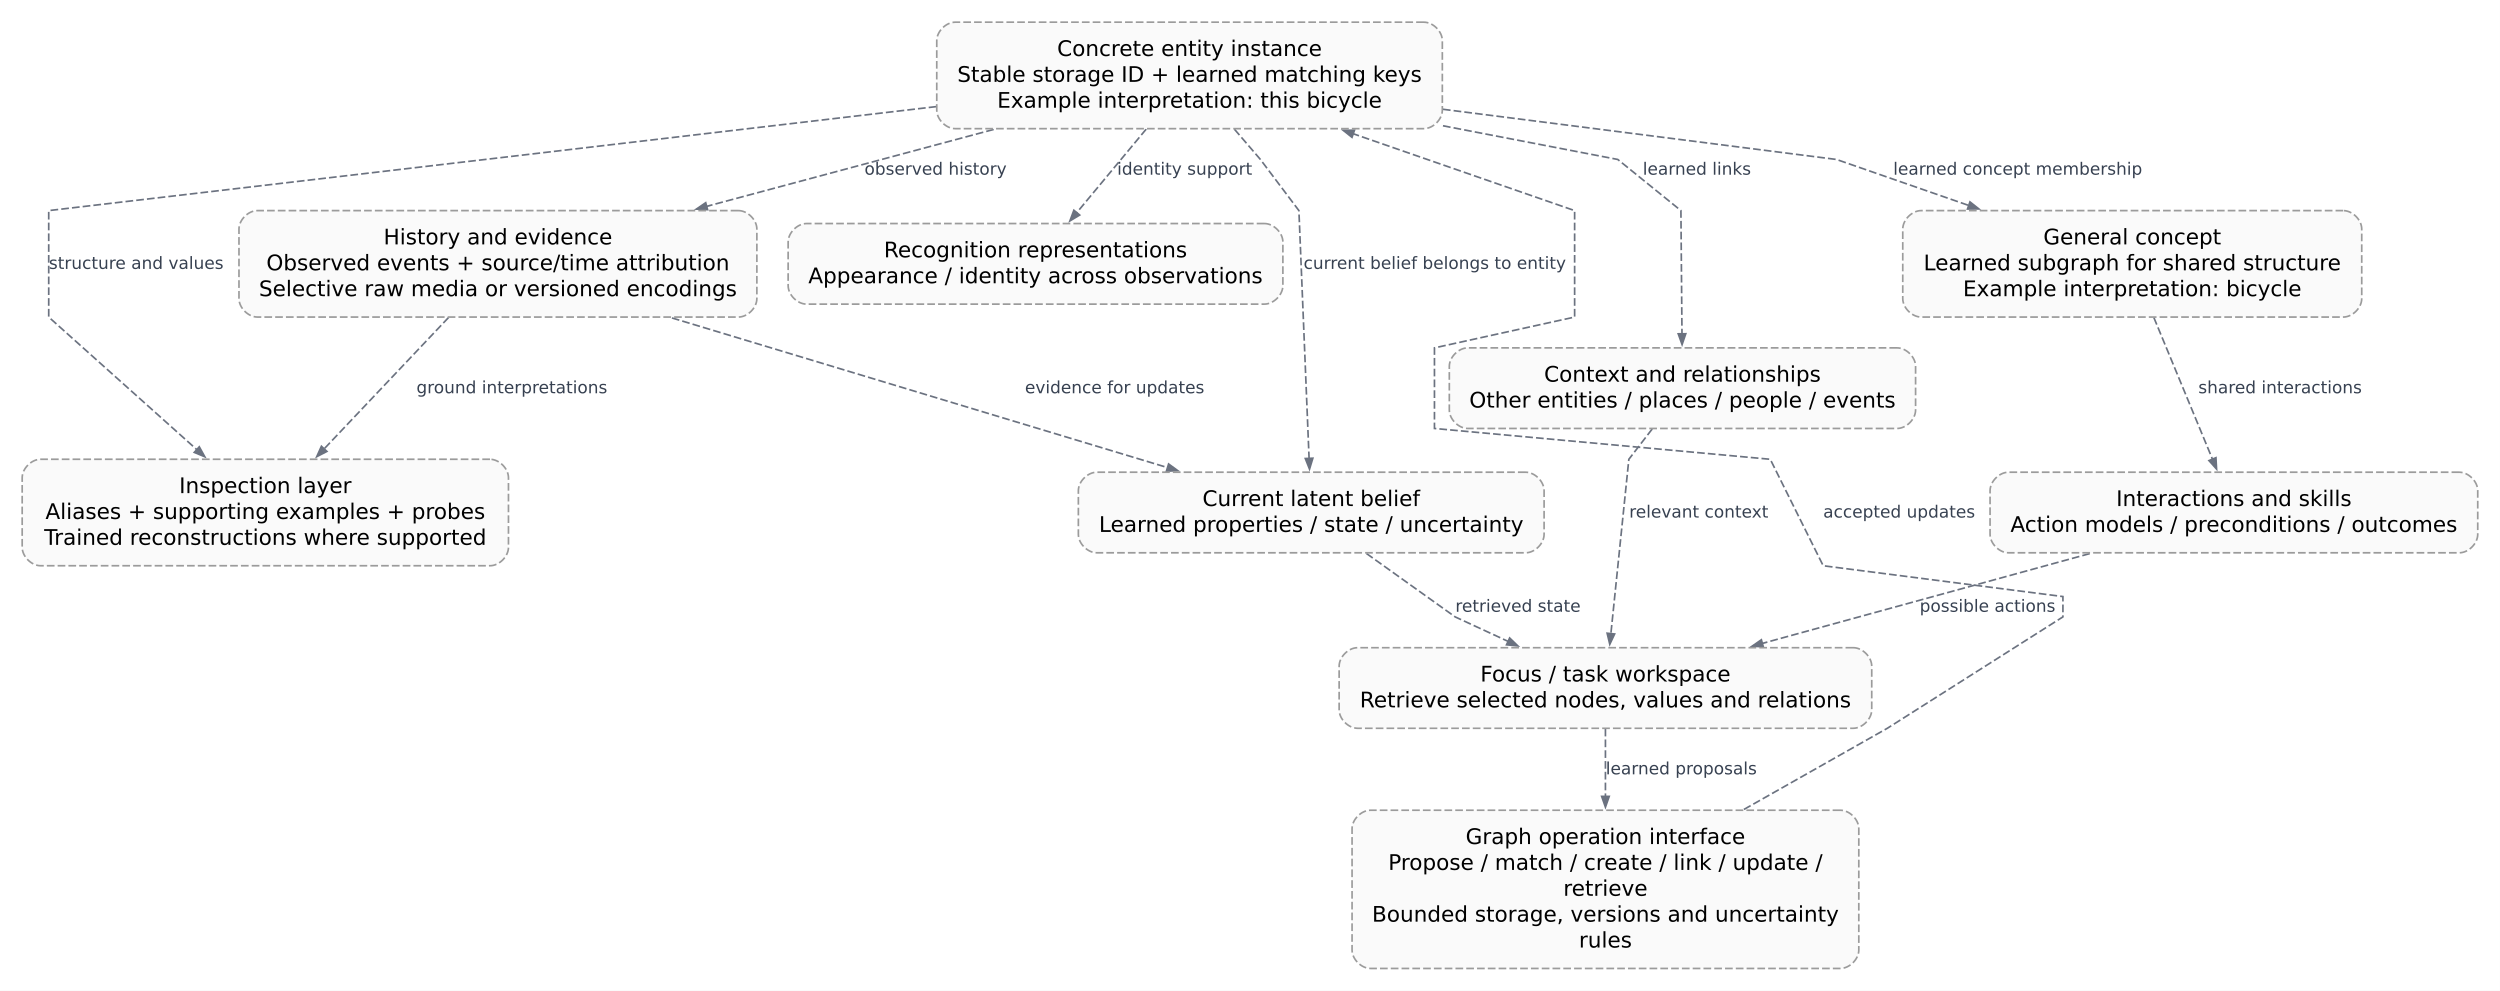
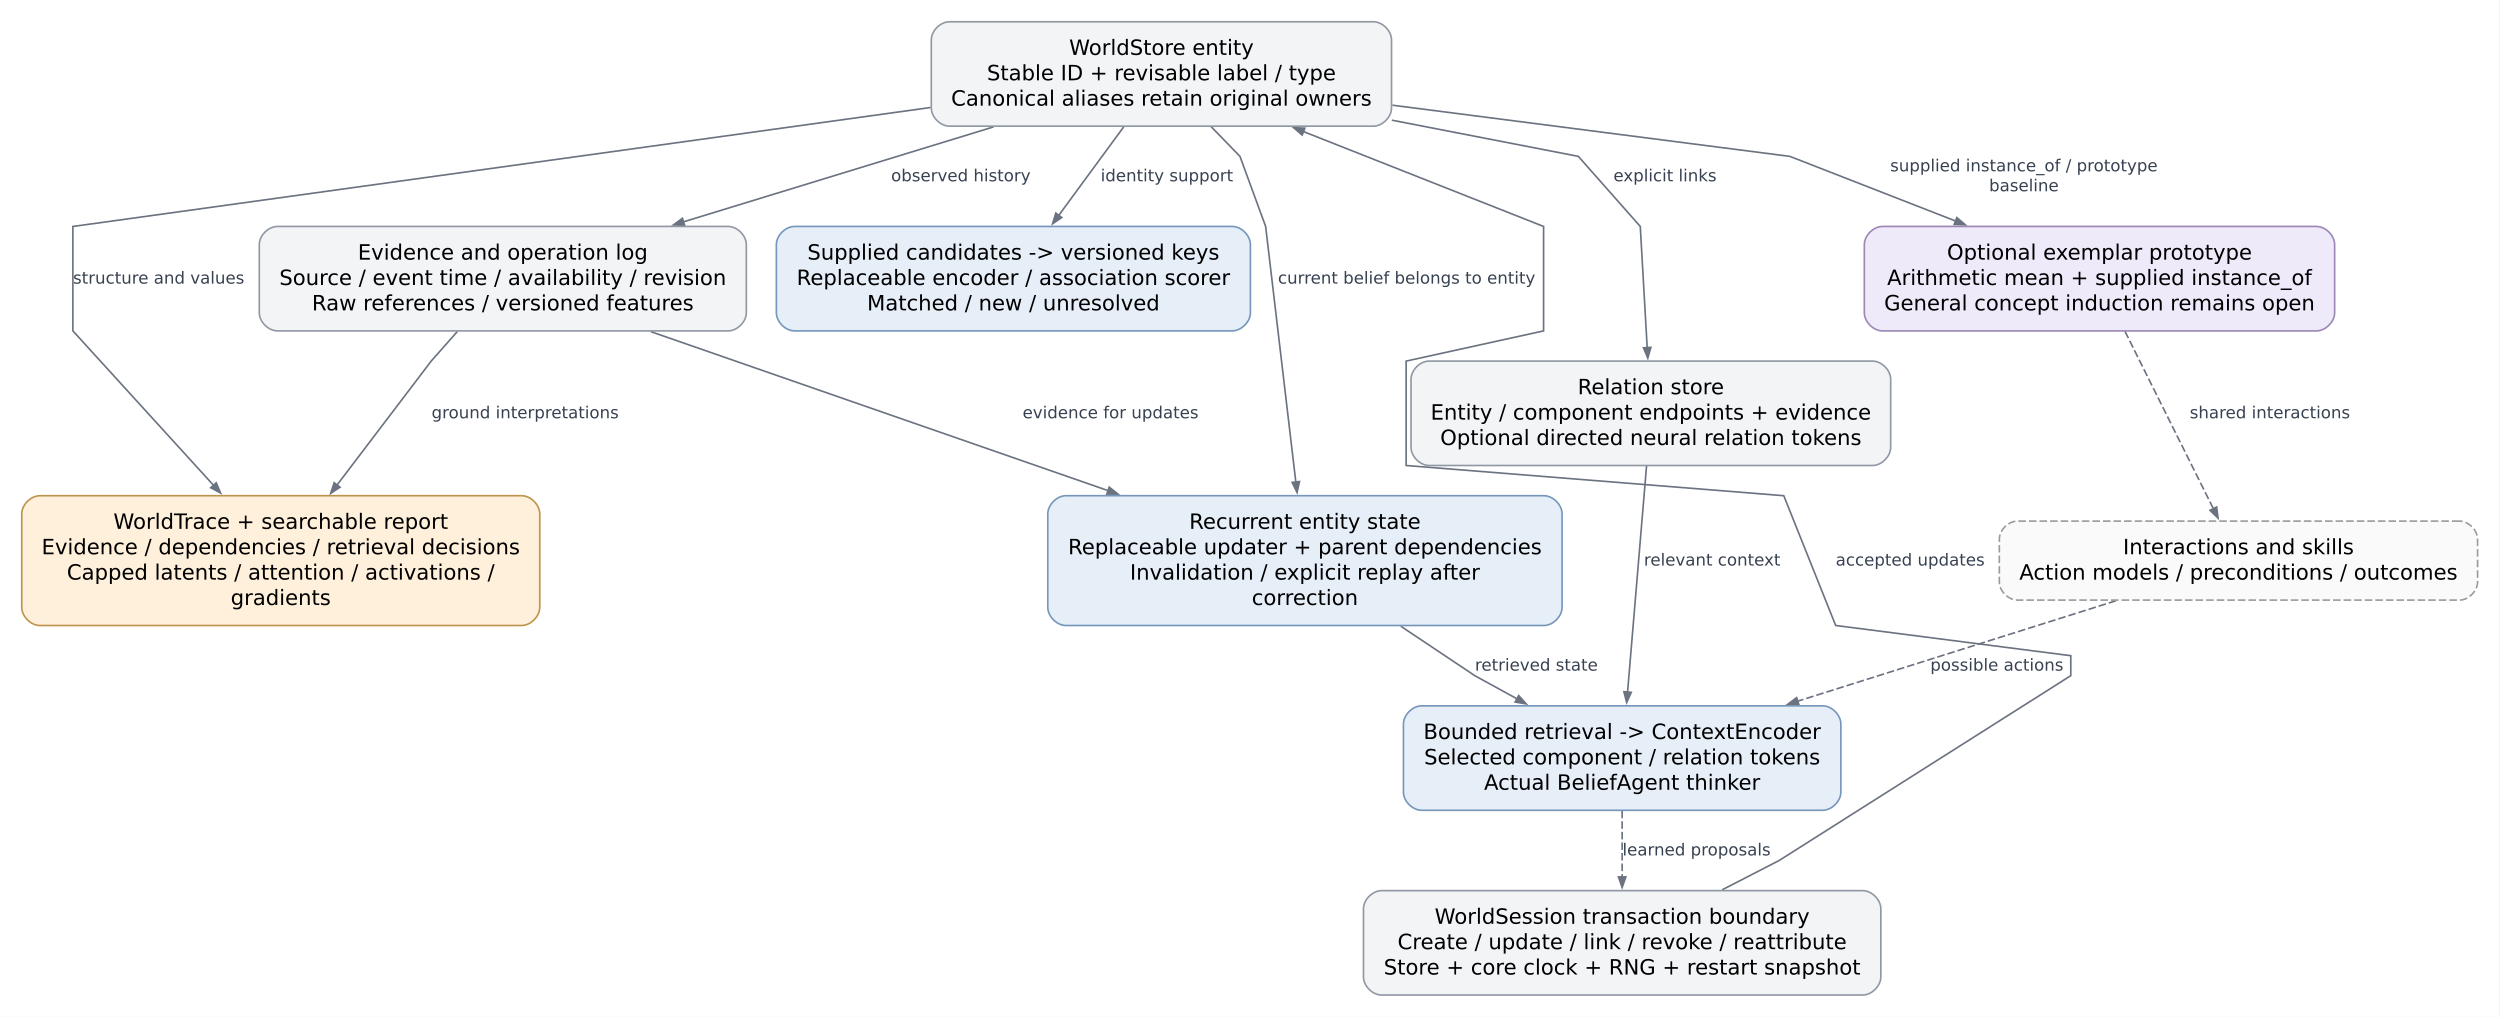
- <svg xmlns="http://www.w3.org/2000/svg" width="1623pt" height="643pt" viewBox="0.00 0.00 1623.00 643.00">
-   <g id="13-target-graph-graph0" class="graph" transform="scale(1 1) rotate(0) translate(14.4 628.72)">
-     <polygon fill="white" stroke="none" points="-14.4,14.4 -14.4,-628.72 1608.55,-628.72 1608.55,14.4 -14.4,14.4" />
+ <svg xmlns="http://www.w3.org/2000/svg" width="1655pt" height="673pt" viewBox="0.00 0.00 1655.00 673.00">
+   <g id="13-target-graph-graph0" class="graph" transform="scale(1 1) rotate(0) translate(14.4 658.72)">
+     <polygon fill="white" stroke="none" points="-14.4,14.4 -14.4,-658.72 1640.16,-658.72 1640.16,14.4 -14.4,14.4" />
    <g id="13-target-graph-edge7" class="edge">
-       <path fill="none" stroke="#6b7280" stroke-width="1.1" stroke-dasharray="5,2" d="M1383.85,-422.63C1395.11,-395.42 1410.85,-357.4 1422.06,-330.32" />
-       <polygon fill="#6b7280" stroke="#6b7280" stroke-width="1.1" points="1424.19,-331.59 1424.6,-324.18 1419.66,-329.71 1424.19,-331.59" />
-       <text xml:space="preserve" text-anchor="middle" x="1465.84" y="-373.42" font-family="DejaVu Sans" font-size="11.00" fill="#374151">shared interactions</text>
+       <path fill="none" stroke="#6b7280" stroke-width="1.1" stroke-dasharray="5,2" d="M1392.34,-439.37C1409,-405.93 1434.33,-355.1 1450.89,-321.86" />
+       <polygon fill="#6b7280" stroke="#6b7280" stroke-width="1.1" points="1453.02,-323.08 1453.95,-315.72 1448.63,-320.89 1453.02,-323.08" />
+       <text xml:space="preserve" text-anchor="middle" x="1488.29" y="-381.82" font-family="DejaVu Sans" font-size="11.00" fill="#374151">shared interactions</text>
    </g>
    <g id="13-target-graph-edge1" class="edge">
-       <path fill="none" stroke="#6b7280" stroke-width="1.1" stroke-dasharray="5,2" d="M922.34,-557.78C1040.07,-542.77 1177.85,-525.2 1177.85,-525.2 1177.85,-525.2 1219.41,-510.75 1263.85,-495.3" />
-       <polygon fill="#6b7280" stroke="#6b7280" stroke-width="1.1" points="1264.5,-497.66 1270.31,-493.05 1262.89,-493.04 1264.5,-497.66" />
-       <text xml:space="preserve" text-anchor="middle" x="1295.52" y="-515.3" font-family="DejaVu Sans" font-size="11.00" fill="#374151">learned concept membership</text>
+       <path fill="none" stroke="#6b7280" stroke-width="1.1" d="M907.3,-589.08C1025.97,-573.8 1170.46,-555.2 1170.46,-555.2 1170.46,-555.2 1226.76,-533.24 1280.35,-512.34" />
+       <polygon fill="#6b7280" stroke="#6b7280" stroke-width="1.1" points="1281.04,-514.7 1286.67,-509.87 1279.26,-510.13 1281.04,-514.7" />
+       <text xml:space="preserve" text-anchor="middle" x="1325.41" y="-545.3" font-family="DejaVu Sans" font-size="11.00" fill="#374151">supplied instance_of / prototype</text>
+       <text xml:space="preserve" text-anchor="middle" x="1325.41" y="-532.1" font-family="DejaVu Sans" font-size="11.00" fill="#374151">baseline</text>
    </g>
    <g id="13-target-graph-edge2" class="edge">
-       <path fill="none" stroke="#6b7280" stroke-width="1.1" stroke-dasharray="5,2" d="M729.73,-544.92C715.55,-527.87 698.45,-507.29 684.49,-490.49" />
-       <polygon fill="#6b7280" stroke="#6b7280" stroke-width="1.1" points="686.53,-489.11 680.17,-485.29 682.76,-492.24 686.53,-489.11" />
-       <text xml:space="preserve" text-anchor="middle" x="754.7" y="-515.3" font-family="DejaVu Sans" font-size="11.00" fill="#374151">identity support</text>
+       <path fill="none" stroke="#6b7280" stroke-width="1.1" d="M729.48,-574.72C716.35,-556.83 700.16,-534.77 686.36,-515.98" />
+       <polygon fill="#6b7280" stroke="#6b7280" stroke-width="1.1" points="688.5,-514.75 682.38,-510.56 684.55,-517.65 688.5,-514.75" />
+       <text xml:space="preserve" text-anchor="middle" x="758.09" y="-538.7" font-family="DejaVu Sans" font-size="11.00" fill="#374151">identity support</text>
    </g>
    <g id="13-target-graph-edge3" class="edge">
-       <path fill="none" stroke="#6b7280" stroke-width="1.1" stroke-dasharray="5,2" d="M630.69,-544.68C572.49,-529.09 503.47,-510.59 444.3,-494.74" />
-       <polygon fill="#6b7280" stroke="#6b7280" stroke-width="1.1" points="445.02,-492.39 437.63,-492.95 443.75,-497.13 445.02,-492.39" />
-       <text xml:space="preserve" text-anchor="middle" x="592.98" y="-515.3" font-family="DejaVu Sans" font-size="11.00" fill="#374151">observed history</text>
+       <path fill="none" stroke="#6b7280" stroke-width="1.1" d="M643.31,-574.72C580.53,-555.49 502.03,-531.46 437.93,-511.83" />
+       <polygon fill="#6b7280" stroke="#6b7280" stroke-width="1.1" points="438.79,-509.53 431.38,-509.82 437.35,-514.21 438.79,-509.53" />
+       <text xml:space="preserve" text-anchor="middle" x="621.67" y="-538.7" font-family="DejaVu Sans" font-size="11.00" fill="#374151">observed history</text>
    </g>
    <g id="13-target-graph-edge5" class="edge">
-       <path fill="none" stroke="#6b7280" stroke-width="1.1" stroke-dasharray="5,2" d="M786.98,-544.84C796.11,-534.21 803.85,-525.2 803.85,-525.2 803.85,-525.2 828.85,-492 828.85,-492 828.85,-492 833.16,-386.9 835.46,-331.02" />
-       <polygon fill="#6b7280" stroke="#6b7280" stroke-width="1.1" points="837.9,-331.25 835.74,-324.16 833,-331.05 837.9,-331.25" />
-       <text xml:space="preserve" text-anchor="middle" x="917.07" y="-454.14" font-family="DejaVu Sans" font-size="11.00" fill="#374151">current belief belongs to entity</text>
+       <path fill="none" stroke="#6b7280" stroke-width="1.1" d="M787.39,-574.84C797.71,-564.21 806.46,-555.2 806.46,-555.2 806.46,-555.2 823.46,-508.8 823.46,-508.8 823.46,-508.8 835.76,-404.61 843.44,-339.57" />
+       <polygon fill="#6b7280" stroke="#6b7280" stroke-width="1.1" points="845.87,-339.95 844.25,-332.71 841,-339.37 845.87,-339.95" />
+       <text xml:space="preserve" text-anchor="middle" x="916.79" y="-470.94" font-family="DejaVu Sans" font-size="11.00" fill="#374151">current belief belongs to entity</text>
    </g>
    <g id="13-target-graph-edge6" class="edge">
-       <path fill="none" stroke="#6b7280" stroke-width="1.1" stroke-dasharray="5,2" d="M922.38,-547.06C982.4,-535.5 1035.85,-525.2 1035.85,-525.2 1035.85,-525.2 1076.85,-492 1076.85,-492 1076.85,-492 1077.26,-445.31 1077.55,-411.62" />
-       <polygon fill="#6b7280" stroke="#6b7280" stroke-width="1.1" points="1080,-412.05 1077.61,-405.03 1075.1,-412.01 1080,-412.05" />
-       <text xml:space="preserve" text-anchor="middle" x="1087.23" y="-515.3" font-family="DejaVu Sans" font-size="11.00" fill="#374151">learned links</text>
+       <path fill="none" stroke="#6b7280" stroke-width="1.1" d="M906.99,-579.16C970.82,-566.77 1030.46,-555.2 1030.46,-555.2 1030.46,-555.2 1071.46,-508.8 1071.46,-508.8 1071.46,-508.8 1074.03,-463.79 1076.06,-428.29" />
+       <polygon fill="#6b7280" stroke="#6b7280" stroke-width="1.1" points="1078.48,-428.76 1076.44,-421.63 1073.59,-428.48 1078.48,-428.76" />
+       <text xml:space="preserve" text-anchor="middle" x="1087.83" y="-538.7" font-family="DejaVu Sans" font-size="11.00" fill="#374151">explicit links</text>
    </g>
    <g id="13-target-graph-edge13" class="edge">
-       <path fill="none" stroke="#6b7280" stroke-width="1.1" stroke-dasharray="5,2" d="M593.48,-559.51C375.29,-533.94 17.23,-492 17.23,-492 17.23,-492 17.23,-422.88 17.23,-422.88 17.23,-422.88 72.34,-373.54 113.57,-336.64" />
-       <polygon fill="#6b7280" stroke="#6b7280" stroke-width="1.1" points="114.97,-338.67 118.56,-332.18 111.71,-335.02 114.97,-338.67" />
-       <text xml:space="preserve" text-anchor="middle" x="74.04" y="-454.14" font-family="DejaVu Sans" font-size="11.00" fill="#374151">structure and values</text>
+       <path fill="none" stroke="#6b7280" stroke-width="1.1" d="M601.64,-587.56C390.1,-558.22 33.84,-508.8 33.84,-508.8 33.84,-508.8 33.84,-439.68 33.84,-439.68 33.84,-439.68 86.72,-381.62 126.93,-337.49" />
+       <polygon fill="#6b7280" stroke="#6b7280" stroke-width="1.1" points="128.73,-339.14 131.64,-332.32 125.11,-335.84 128.73,-339.14" />
+       <text xml:space="preserve" text-anchor="middle" x="90.65" y="-470.94" font-family="DejaVu Sans" font-size="11.00" fill="#374151">structure and values</text>
    </g>
    <g id="13-target-graph-edge4" class="edge">
-       <path fill="none" stroke="#6b7280" stroke-width="1.1" stroke-dasharray="5,2" d="M421.8,-422.33C517.71,-393.37 653.72,-352.3 743.56,-325.17" />
-       <polygon fill="#6b7280" stroke="#6b7280" stroke-width="1.1" points="744.25,-327.52 750.24,-323.15 742.83,-322.83 744.25,-327.52" />
-       <text xml:space="preserve" text-anchor="middle" x="709.23" y="-373.42" font-family="DejaVu Sans" font-size="11.00" fill="#374151">evidence for updates</text>
+       <path fill="none" stroke="#6b7280" stroke-width="1.1" d="M416.47,-439.16C501.64,-409.54 625.68,-366.41 719.19,-333.9" />
+       <polygon fill="#6b7280" stroke="#6b7280" stroke-width="1.1" points="719.91,-336.24 725.71,-331.63 718.3,-331.62 719.91,-336.24" />
+       <text xml:space="preserve" text-anchor="middle" x="720.79" y="-381.82" font-family="DejaVu Sans" font-size="11.00" fill="#374151">evidence for updates</text>
    </g>
    <g id="13-target-graph-edge14" class="edge">
-       <path fill="none" stroke="#6b7280" stroke-width="1.1" stroke-dasharray="5,2" d="M276.83,-422.63C253.18,-397.66 220.91,-363.59 195.94,-337.22" />
-       <polygon fill="#6b7280" stroke="#6b7280" stroke-width="1.1" points="197.83,-335.65 191.23,-332.25 194.27,-339.01 197.83,-335.65" />
-       <text xml:space="preserve" text-anchor="middle" x="317.91" y="-373.42" font-family="DejaVu Sans" font-size="11.00" fill="#374151">ground interpretations</text>
+       <path fill="none" stroke="#6b7280" stroke-width="1.1" d="M288.43,-439.32C279.02,-428.69 271.05,-419.68 271.05,-419.68 271.05,-419.68 237,-374.87 208.72,-337.65" />
+       <polygon fill="#6b7280" stroke="#6b7280" stroke-width="1.1" points="210.71,-336.21 204.53,-332.12 206.81,-339.18 210.71,-336.21" />
+       <text xml:space="preserve" text-anchor="middle" x="333.25" y="-381.82" font-family="DejaVu Sans" font-size="11.00" fill="#374151">ground interpretations</text>
    </g>
    <g id="13-target-graph-edge8" class="edge">
-       <path fill="none" stroke="#6b7280" stroke-width="1.1" stroke-dasharray="5,2" d="M872.71,-269.38C899.05,-250.55 930.28,-228.24 930.28,-228.24 930.28,-228.24 946.03,-220.95 964.87,-212.23" />
-       <polygon fill="#6b7280" stroke="#6b7280" stroke-width="1.1" points="965.67,-214.56 971,-209.39 963.62,-210.11 965.67,-214.56" />
-       <text xml:space="preserve" text-anchor="middle" x="971.07" y="-231.54" font-family="DejaVu Sans" font-size="11.00" fill="#374151">retrieved state</text>
+       <path fill="none" stroke="#6b7280" stroke-width="1.1" d="M912.9,-244.19C938.41,-227.14 961.89,-211.44 961.89,-211.44 961.89,-211.44 974.12,-204.73 989.91,-196.06" />
+       <polygon fill="#6b7280" stroke="#6b7280" stroke-width="1.1" points="990.98,-198.27 995.93,-192.75 988.62,-193.97 990.98,-198.27" />
+       <text xml:space="preserve" text-anchor="middle" x="1002.68" y="-214.74" font-family="DejaVu Sans" font-size="11.00" fill="#374151">retrieved state</text>
    </g>
    <g id="13-target-graph-edge9" class="edge">
-       <path fill="none" stroke="#6b7280" stroke-width="1.1" stroke-dasharray="5,2" d="M1058.21,-350.24C1050.32,-339.99 1043.05,-330.56 1043.05,-330.56 1043.05,-330.56 1035.88,-260.95 1031.39,-217.37" />
-       <polygon fill="#6b7280" stroke="#6b7280" stroke-width="1.1" points="1033.82,-217.14 1030.67,-210.43 1028.95,-217.64 1033.82,-217.14" />
-       <text xml:space="preserve" text-anchor="middle" x="1088.45" y="-292.7" font-family="DejaVu Sans" font-size="11.00" fill="#374151">relevant context</text>
+       <path fill="none" stroke="#6b7280" stroke-width="1.1" d="M1075.62,-350.25C1072.27,-310.35 1066.69,-244.01 1063.05,-200.61" />
+       <polygon fill="#6b7280" stroke="#6b7280" stroke-width="1.1" points="1065.49,-200.41 1062.46,-193.64 1060.61,-200.82 1065.49,-200.41" />
+       <text xml:space="preserve" text-anchor="middle" x="1119.05" y="-284.3" font-family="DejaVu Sans" font-size="11.00" fill="#374151">relevant context</text>
    </g>
    <g id="13-target-graph-edge10" class="edge">
-       <path fill="none" stroke="#6b7280" stroke-width="1.1" stroke-dasharray="5,2" d="M1342.25,-269.32C1278.74,-251.9 1194.8,-228.88 1129.63,-211" />
-       <polygon fill="#6b7280" stroke="#6b7280" stroke-width="1.1" points="1130.38,-208.66 1122.98,-209.17 1129.08,-213.39 1130.38,-208.66" />
-       <text xml:space="preserve" text-anchor="middle" x="1275.91" y="-231.54" font-family="DejaVu Sans" font-size="11.00" fill="#374151">possible actions</text>
+       <path fill="none" stroke="#6b7280" stroke-width="1.1" stroke-dasharray="5,2" d="M1386.37,-261.02C1326.07,-241.99 1242.94,-215.77 1175.6,-194.52" />
+       <polygon fill="#6b7280" stroke="#6b7280" stroke-width="1.1" points="1176.47,-192.22 1169.05,-192.46 1174.99,-196.9 1176.47,-192.22" />
+       <text xml:space="preserve" text-anchor="middle" x="1307.52" y="-214.74" font-family="DejaVu Sans" font-size="11.00" fill="#374151">possible actions</text>
    </g>
    <g id="13-target-graph-edge11" class="edge">
-       <path fill="none" stroke="#6b7280" stroke-width="1.1" stroke-dasharray="5,2" d="M1027.85,-155.65C1027.85,-142.98 1027.85,-127.08 1027.85,-111.58" />
-       <polygon fill="#6b7280" stroke="#6b7280" stroke-width="1.1" points="1030.3,-111.7 1027.85,-104.7 1025.4,-111.7 1030.3,-111.7" />
-       <text xml:space="preserve" text-anchor="middle" x="1077.11" y="-126.02" font-family="DejaVu Sans" font-size="11.00" fill="#374151">learned proposals</text>
+       <path fill="none" stroke="#6b7280" stroke-width="1.1" stroke-dasharray="5,2" d="M1059.46,-122.04C1059.46,-108.33 1059.46,-92.35 1059.46,-77.88" />
+       <polygon fill="#6b7280" stroke="#6b7280" stroke-width="1.1" points="1061.91,-78.22 1059.46,-71.22 1057.01,-78.22 1061.91,-78.22" />
+       <text xml:space="preserve" text-anchor="middle" x="1108.72" y="-92.42" font-family="DejaVu Sans" font-size="11.00" fill="#374151">learned proposals</text>
    </g>
    <g id="13-target-graph-edge12" class="edge">
-       <path fill="none" stroke="#6b7280" stroke-width="1.1" stroke-dasharray="5,2" d="M1117.74,-103.23C1164.02,-129.42 1210.85,-155.92 1210.85,-155.92 1210.85,-155.92 1324.85,-228.24 1324.85,-228.24 1324.85,-228.24 1324.85,-241.44 1324.85,-241.44 1324.85,-241.44 1169.22,-261.44 1169.22,-261.44 1169.22,-261.44 1134.85,-330.56 1134.85,-330.56 1134.85,-330.56 916.85,-350.56 916.85,-350.56 916.85,-350.56 916.85,-402.88 916.85,-402.88 916.85,-402.88 1007.85,-422.88 1007.85,-422.88 1007.85,-422.88 1007.85,-492 1007.85,-492 1007.85,-492 931.94,-518.34 863.78,-542" />
-       <polygon fill="#6b7280" stroke="#6b7280" stroke-width="1.1" points="863.32,-539.56 857.51,-544.17 864.93,-544.19 863.32,-539.56" />
-       <text xml:space="preserve" text-anchor="middle" x="1218.53" y="-292.7" font-family="DejaVu Sans" font-size="11.00" fill="#374151">accepted updates</text>
+       <path fill="none" stroke="#6b7280" stroke-width="1.1" d="M1125.62,-69.63C1146.13,-80.2 1163.46,-89.12 1163.46,-89.12 1163.46,-89.12 1356.46,-211.44 1356.46,-211.44 1356.46,-211.44 1356.46,-224.64 1356.46,-224.64 1356.46,-224.64 1200.83,-244.64 1200.83,-244.64 1200.83,-244.64 1166.46,-330.56 1166.46,-330.56 1166.46,-330.56 916.46,-350.56 916.46,-350.56 916.46,-350.56 916.46,-419.68 916.46,-419.68 916.46,-419.68 1007.46,-439.68 1007.46,-439.68 1007.46,-439.68 1007.46,-508.8 1007.46,-508.8 1007.46,-508.8 920.28,-543.24 848.27,-571.69" />
+       <polygon fill="#6b7280" stroke="#6b7280" stroke-width="1.1" points="847.63,-569.32 842.02,-574.17 849.43,-573.87 847.63,-569.32" />
+       <text xml:space="preserve" text-anchor="middle" x="1250.14" y="-284.3" font-family="DejaVu Sans" font-size="11.00" fill="#374151">accepted updates</text>
    </g>
    <g id="13-target-graph-node1" class="node">
-       <path fill="#fafafa" stroke="#9b9b9b" stroke-width="1.1" stroke-dasharray="5,2" d="M1506.84,-492C1506.84,-492 1232.87,-492 1232.87,-492 1226.87,-492 1220.87,-486 1220.87,-480 1220.87,-480 1220.87,-434.88 1220.87,-434.88 1220.87,-428.88 1226.87,-422.88 1232.87,-422.88 1232.87,-422.88 1506.84,-422.88 1506.84,-422.88 1512.84,-422.88 1518.84,-428.88 1518.84,-434.88 1518.84,-434.88 1518.84,-480 1518.84,-480 1518.84,-486 1512.84,-492 1506.84,-492" />
-       <text xml:space="preserve" text-anchor="middle" x="1369.85" y="-470.04" font-family="DejaVu Sans" font-size="14.00">General concept</text>
-       <text xml:space="preserve" text-anchor="middle" x="1369.85" y="-453.24" font-family="DejaVu Sans" font-size="14.00">Learned subgraph for shared structure</text>
-       <text xml:space="preserve" text-anchor="middle" x="1369.85" y="-436.44" font-family="DejaVu Sans" font-size="14.00">Example interpretation: bicycle</text>
+       <path fill="#efeafa" stroke="#9c87b5" stroke-width="1.1" d="M1519.13,-508.8C1519.13,-508.8 1231.79,-508.8 1231.79,-508.8 1225.79,-508.8 1219.79,-502.8 1219.79,-496.8 1219.79,-496.8 1219.79,-451.68 1219.79,-451.68 1219.79,-445.68 1225.79,-439.68 1231.79,-439.68 1231.79,-439.68 1519.13,-439.68 1519.13,-439.68 1525.13,-439.68 1531.13,-445.68 1531.13,-451.68 1531.13,-451.68 1531.13,-496.8 1531.13,-496.8 1531.13,-502.8 1525.13,-508.8 1519.13,-508.8" />
+       <text xml:space="preserve" text-anchor="middle" x="1375.46" y="-486.84" font-family="DejaVu Sans" font-size="14.00">Optional exemplar prototype</text>
+       <text xml:space="preserve" text-anchor="middle" x="1375.46" y="-470.04" font-family="DejaVu Sans" font-size="14.00">Arithmetic mean + supplied instance_of</text>
+       <text xml:space="preserve" text-anchor="middle" x="1375.46" y="-453.24" font-family="DejaVu Sans" font-size="14.00">General concept induction remains open</text>
    </g>
    <g id="13-target-graph-node2" class="node">
-       <path fill="#fafafa" stroke="#9b9b9b" stroke-width="1.1" stroke-dasharray="5,2" d="M909.96,-614.32C909.96,-614.32 605.74,-614.32 605.74,-614.32 599.74,-614.32 593.74,-608.32 593.74,-602.32 593.74,-602.32 593.74,-557.2 593.74,-557.2 593.74,-551.2 599.74,-545.2 605.74,-545.2 605.74,-545.2 909.96,-545.2 909.96,-545.2 915.96,-545.2 921.96,-551.2 921.96,-557.2 921.96,-557.2 921.96,-602.32 921.96,-602.32 921.96,-608.32 915.96,-614.32 909.96,-614.32" />
-       <text xml:space="preserve" text-anchor="middle" x="757.85" y="-592.36" font-family="DejaVu Sans" font-size="14.00">Concrete entity instance</text>
-       <text xml:space="preserve" text-anchor="middle" x="757.85" y="-575.56" font-family="DejaVu Sans" font-size="14.00">Stable storage ID + learned matching keys</text>
-       <text xml:space="preserve" text-anchor="middle" x="757.85" y="-558.76" font-family="DejaVu Sans" font-size="14.00">Example interpretation: this bicycle</text>
+       <path fill="#f3f4f6" stroke="#9098a4" stroke-width="1.1" d="M894.79,-644.32C894.79,-644.32 614.13,-644.32 614.13,-644.32 608.13,-644.32 602.13,-638.32 602.13,-632.32 602.13,-632.32 602.13,-587.2 602.13,-587.2 602.13,-581.2 608.13,-575.2 614.13,-575.2 614.13,-575.2 894.79,-575.2 894.79,-575.2 900.79,-575.2 906.79,-581.2 906.79,-587.2 906.79,-587.2 906.79,-632.32 906.79,-632.32 906.79,-638.32 900.79,-644.32 894.79,-644.32" />
+       <text xml:space="preserve" text-anchor="middle" x="754.46" y="-622.36" font-family="DejaVu Sans" font-size="14.00">WorldStore entity</text>
+       <text xml:space="preserve" text-anchor="middle" x="754.46" y="-605.56" font-family="DejaVu Sans" font-size="14.00">Stable ID + revisable label / type</text>
+       <text xml:space="preserve" text-anchor="middle" x="754.46" y="-588.76" font-family="DejaVu Sans" font-size="14.00">Canonical aliases retain original owners</text>
    </g>
    <g id="13-target-graph-node3" class="node">
-       <path fill="#fafafa" stroke="#9b9b9b" stroke-width="1.1" stroke-dasharray="5,2" d="M806.45,-483.6C806.45,-483.6 509.26,-483.6 509.26,-483.6 503.26,-483.6 497.26,-477.6 497.26,-471.6 497.26,-471.6 497.26,-443.28 497.26,-443.28 497.26,-437.28 503.26,-431.28 509.26,-431.28 509.26,-431.28 806.45,-431.28 806.45,-431.28 812.45,-431.28 818.45,-437.28 818.45,-443.28 818.45,-443.28 818.45,-471.6 818.45,-471.6 818.45,-477.6 812.45,-483.6 806.45,-483.6" />
-       <text xml:space="preserve" text-anchor="middle" x="657.85" y="-461.64" font-family="DejaVu Sans" font-size="14.00">Recognition representations</text>
-       <text xml:space="preserve" text-anchor="middle" x="657.85" y="-444.84" font-family="DejaVu Sans" font-size="14.00">Appearance / identity across observations</text>
+       <path fill="#e6eef8" stroke="#7696bc" stroke-width="1.1" d="M801.37,-508.8C801.37,-508.8 511.55,-508.8 511.55,-508.8 505.55,-508.8 499.55,-502.8 499.55,-496.8 499.55,-496.8 499.55,-451.68 499.55,-451.68 499.55,-445.68 505.55,-439.68 511.55,-439.68 511.55,-439.68 801.37,-439.68 801.37,-439.68 807.37,-439.68 813.37,-445.68 813.37,-451.68 813.37,-451.68 813.37,-496.8 813.37,-496.8 813.37,-502.8 807.37,-508.8 801.37,-508.8" />
+       <text xml:space="preserve" text-anchor="middle" x="656.46" y="-486.84" font-family="DejaVu Sans" font-size="14.00">Supplied candidates -&gt; versioned keys</text>
+       <text xml:space="preserve" text-anchor="middle" x="656.46" y="-470.04" font-family="DejaVu Sans" font-size="14.00">Replaceable encoder / association scorer</text>
+       <text xml:space="preserve" text-anchor="middle" x="656.46" y="-453.24" font-family="DejaVu Sans" font-size="14.00">Matched / new / unresolved</text>
    </g>
    <g id="13-target-graph-node4" class="node">
-       <path fill="#fafafa" stroke="#9b9b9b" stroke-width="1.1" stroke-dasharray="5,2" d="M464.96,-492C464.96,-492 152.74,-492 152.74,-492 146.74,-492 140.74,-486 140.74,-480 140.74,-480 140.74,-434.88 140.74,-434.88 140.74,-428.88 146.74,-422.88 152.74,-422.88 152.74,-422.88 464.96,-422.88 464.96,-422.88 470.96,-422.88 476.96,-428.88 476.96,-434.88 476.96,-434.88 476.96,-480 476.96,-480 476.96,-486 470.96,-492 464.96,-492" />
-       <text xml:space="preserve" text-anchor="middle" x="308.85" y="-470.04" font-family="DejaVu Sans" font-size="14.00">History and evidence</text>
-       <text xml:space="preserve" text-anchor="middle" x="308.85" y="-453.24" font-family="DejaVu Sans" font-size="14.00">Observed events + source/time attribution</text>
-       <text xml:space="preserve" text-anchor="middle" x="308.85" y="-436.44" font-family="DejaVu Sans" font-size="14.00">Selective raw media or versioned encodings</text>
+       <path fill="#f3f4f6" stroke="#9098a4" stroke-width="1.1" d="M467.67,-508.8C467.67,-508.8 169.25,-508.8 169.25,-508.8 163.25,-508.8 157.25,-502.8 157.25,-496.8 157.25,-496.8 157.25,-451.68 157.25,-451.68 157.25,-445.68 163.25,-439.68 169.25,-439.68 169.25,-439.68 467.67,-439.68 467.67,-439.68 473.67,-439.68 479.67,-445.68 479.67,-451.68 479.67,-451.68 479.67,-496.8 479.67,-496.8 479.67,-502.8 473.67,-508.8 467.67,-508.8" />
+       <text xml:space="preserve" text-anchor="middle" x="318.46" y="-486.84" font-family="DejaVu Sans" font-size="14.00">Evidence and operation log</text>
+       <text xml:space="preserve" text-anchor="middle" x="318.46" y="-470.04" font-family="DejaVu Sans" font-size="14.00">Source / event time / availability / revision</text>
+       <text xml:space="preserve" text-anchor="middle" x="318.46" y="-453.24" font-family="DejaVu Sans" font-size="14.00">Raw references / versioned features</text>
    </g>
    <g id="13-target-graph-node5" class="node">
-       <path fill="#fafafa" stroke="#9b9b9b" stroke-width="1.1" stroke-dasharray="5,2" d="M976.03,-322.16C976.03,-322.16 697.67,-322.16 697.67,-322.16 691.67,-322.16 685.67,-316.16 685.67,-310.16 685.67,-310.16 685.67,-281.84 685.67,-281.84 685.67,-275.84 691.67,-269.84 697.67,-269.84 697.67,-269.84 976.03,-269.84 976.03,-269.84 982.03,-269.84 988.03,-275.84 988.03,-281.84 988.03,-281.84 988.03,-310.16 988.03,-310.16 988.03,-316.16 982.03,-322.16 976.03,-322.16" />
-       <text xml:space="preserve" text-anchor="middle" x="836.85" y="-300.2" font-family="DejaVu Sans" font-size="14.00">Current latent belief</text>
-       <text xml:space="preserve" text-anchor="middle" x="836.85" y="-283.4" font-family="DejaVu Sans" font-size="14.00">Learned properties / state / uncertainty</text>
+       <path fill="#e6eef8" stroke="#7696bc" stroke-width="1.1" d="M1007.69,-330.56C1007.69,-330.56 691.24,-330.56 691.24,-330.56 685.24,-330.56 679.24,-324.56 679.24,-318.56 679.24,-318.56 679.24,-256.64 679.24,-256.64 679.24,-250.64 685.24,-244.64 691.24,-244.64 691.24,-244.64 1007.69,-244.64 1007.69,-244.64 1013.69,-244.64 1019.69,-250.64 1019.69,-256.64 1019.69,-256.64 1019.69,-318.56 1019.69,-318.56 1019.69,-324.56 1013.69,-330.56 1007.69,-330.56" />
+       <text xml:space="preserve" text-anchor="middle" x="849.46" y="-308.6" font-family="DejaVu Sans" font-size="14.00">Recurrent entity state</text>
+       <text xml:space="preserve" text-anchor="middle" x="849.46" y="-291.8" font-family="DejaVu Sans" font-size="14.00">Replaceable updater + parent dependencies</text>
+       <text xml:space="preserve" text-anchor="middle" x="849.46" y="-275" font-family="DejaVu Sans" font-size="14.00">Invalidation / explicit replay after</text>
+       <text xml:space="preserve" text-anchor="middle" x="849.46" y="-258.2" font-family="DejaVu Sans" font-size="14.00">correction</text>
    </g>
    <g id="13-target-graph-node6" class="node">
-       <path fill="#fafafa" stroke="#9b9b9b" stroke-width="1.1" stroke-dasharray="5,2" d="M1217.2,-402.88C1217.2,-402.88 938.5,-402.88 938.5,-402.88 932.5,-402.88 926.5,-396.88 926.5,-390.88 926.5,-390.88 926.5,-362.56 926.5,-362.56 926.5,-356.56 932.5,-350.56 938.5,-350.56 938.5,-350.56 1217.2,-350.56 1217.2,-350.56 1223.2,-350.56 1229.2,-356.56 1229.2,-362.56 1229.2,-362.56 1229.2,-390.88 1229.2,-390.88 1229.2,-396.88 1223.2,-402.88 1217.2,-402.88" />
-       <text xml:space="preserve" text-anchor="middle" x="1077.85" y="-380.92" font-family="DejaVu Sans" font-size="14.00">Context and relationships</text>
-       <text xml:space="preserve" text-anchor="middle" x="1077.85" y="-364.12" font-family="DejaVu Sans" font-size="14.00">Other entities / places / people / events</text>
+       <path fill="#f3f4f6" stroke="#9098a4" stroke-width="1.1" d="M1225.23,-419.68C1225.23,-419.68 931.69,-419.68 931.69,-419.68 925.69,-419.68 919.69,-413.68 919.69,-407.68 919.69,-407.68 919.69,-362.56 919.69,-362.56 919.69,-356.56 925.69,-350.56 931.69,-350.56 931.69,-350.56 1225.23,-350.56 1225.23,-350.56 1231.23,-350.56 1237.23,-356.56 1237.23,-362.56 1237.23,-362.56 1237.23,-407.68 1237.23,-407.68 1237.23,-413.68 1231.23,-419.68 1225.23,-419.68" />
+       <text xml:space="preserve" text-anchor="middle" x="1078.46" y="-397.72" font-family="DejaVu Sans" font-size="14.00">Relation store</text>
+       <text xml:space="preserve" text-anchor="middle" x="1078.46" y="-380.92" font-family="DejaVu Sans" font-size="14.00">Entity / component endpoints + evidence</text>
+       <text xml:space="preserve" text-anchor="middle" x="1078.46" y="-364.12" font-family="DejaVu Sans" font-size="14.00">Optional directed neural relation tokens</text>
    </g>
    <g id="13-target-graph-node7" class="node">
-       <path fill="#fafafa" stroke="#9b9b9b" stroke-width="1.1" stroke-dasharray="5,2" d="M1582.15,-322.16C1582.15,-322.16 1289.55,-322.16 1289.55,-322.16 1283.55,-322.16 1277.55,-316.16 1277.55,-310.16 1277.55,-310.16 1277.55,-281.84 1277.55,-281.84 1277.55,-275.84 1283.55,-269.84 1289.55,-269.84 1289.55,-269.84 1582.15,-269.84 1582.15,-269.84 1588.15,-269.84 1594.15,-275.84 1594.15,-281.84 1594.15,-281.84 1594.15,-310.16 1594.15,-310.16 1594.15,-316.16 1588.15,-322.16 1582.15,-322.16" />
-       <text xml:space="preserve" text-anchor="middle" x="1435.85" y="-300.2" font-family="DejaVu Sans" font-size="14.00">Interactions and skills</text>
-       <text xml:space="preserve" text-anchor="middle" x="1435.85" y="-283.4" font-family="DejaVu Sans" font-size="14.00">Action models / preconditions / outcomes</text>
+       <path fill="#fafafa" stroke="#9b9b9b" stroke-width="1.1" stroke-dasharray="5,2" d="M1613.76,-313.76C1613.76,-313.76 1321.16,-313.76 1321.16,-313.76 1315.16,-313.76 1309.16,-307.76 1309.16,-301.76 1309.16,-301.76 1309.16,-273.44 1309.16,-273.44 1309.16,-267.44 1315.16,-261.44 1321.16,-261.44 1321.16,-261.44 1613.76,-261.44 1613.76,-261.44 1619.76,-261.44 1625.76,-267.44 1625.76,-273.44 1625.76,-273.44 1625.76,-301.76 1625.76,-301.76 1625.76,-307.76 1619.76,-313.76 1613.76,-313.76" />
+       <text xml:space="preserve" text-anchor="middle" x="1467.46" y="-291.8" font-family="DejaVu Sans" font-size="14.00">Interactions and skills</text>
+       <text xml:space="preserve" text-anchor="middle" x="1467.46" y="-275" font-family="DejaVu Sans" font-size="14.00">Action models / preconditions / outcomes</text>
    </g>
    <g id="13-target-graph-node8" class="node">
-       <path fill="#fafafa" stroke="#9b9b9b" stroke-width="1.1" stroke-dasharray="5,2" d="M1188.73,-208.24C1188.73,-208.24 866.97,-208.24 866.97,-208.24 860.97,-208.24 854.97,-202.24 854.97,-196.24 854.97,-196.24 854.97,-167.92 854.97,-167.92 854.97,-161.92 860.97,-155.92 866.97,-155.92 866.97,-155.92 1188.73,-155.92 1188.73,-155.92 1194.73,-155.92 1200.73,-161.92 1200.73,-167.92 1200.73,-167.92 1200.73,-196.24 1200.73,-196.24 1200.73,-202.24 1194.73,-208.24 1188.73,-208.24" />
-       <text xml:space="preserve" text-anchor="middle" x="1027.85" y="-186.28" font-family="DejaVu Sans" font-size="14.00">Focus / task workspace</text>
-       <text xml:space="preserve" text-anchor="middle" x="1027.85" y="-169.48" font-family="DejaVu Sans" font-size="14.00">Retrieve selected nodes, values and relations</text>
+       <path fill="#e6eef8" stroke="#7696bc" stroke-width="1.1" d="M1192.24,-191.44C1192.24,-191.44 926.68,-191.44 926.68,-191.44 920.68,-191.44 914.68,-185.44 914.68,-179.44 914.68,-179.44 914.68,-134.32 914.68,-134.32 914.68,-128.32 920.68,-122.32 926.68,-122.32 926.68,-122.32 1192.24,-122.32 1192.24,-122.32 1198.24,-122.32 1204.24,-128.32 1204.24,-134.32 1204.24,-134.32 1204.24,-179.44 1204.24,-179.44 1204.24,-185.44 1198.24,-191.44 1192.24,-191.44" />
+       <text xml:space="preserve" text-anchor="middle" x="1059.46" y="-169.48" font-family="DejaVu Sans" font-size="14.00">Bounded retrieval -&gt; ContextEncoder</text>
+       <text xml:space="preserve" text-anchor="middle" x="1059.46" y="-152.68" font-family="DejaVu Sans" font-size="14.00">Selected component / relation tokens</text>
+       <text xml:space="preserve" text-anchor="middle" x="1059.46" y="-135.88" font-family="DejaVu Sans" font-size="14.00">Actual BeliefAgent thinker</text>
    </g>
    <g id="13-target-graph-node9" class="node">
-       <path fill="#fafafa" stroke="#9b9b9b" stroke-width="1.1" stroke-dasharray="5,2" d="M1180.34,-102.72C1180.34,-102.72 875.36,-102.72 875.36,-102.72 869.36,-102.72 863.36,-96.72 863.36,-90.72 863.36,-90.72 863.36,-12 863.36,-12 863.36,-6 869.36,0 875.36,0 875.36,0 1180.34,0 1180.34,0 1186.34,0 1192.34,-6 1192.34,-12 1192.34,-12 1192.34,-90.72 1192.34,-90.72 1192.34,-96.72 1186.34,-102.72 1180.34,-102.72" />
-       <text xml:space="preserve" text-anchor="middle" x="1027.85" y="-80.76" font-family="DejaVu Sans" font-size="14.00">Graph operation interface</text>
-       <text xml:space="preserve" text-anchor="middle" x="1027.85" y="-63.96" font-family="DejaVu Sans" font-size="14.00">Propose / match / create / link / update /</text>
-       <text xml:space="preserve" text-anchor="middle" x="1027.85" y="-47.16" font-family="DejaVu Sans" font-size="14.00">retrieve</text>
-       <text xml:space="preserve" text-anchor="middle" x="1027.85" y="-30.36" font-family="DejaVu Sans" font-size="14.00">Bounded storage, versions and uncertainty</text>
-       <text xml:space="preserve" text-anchor="middle" x="1027.85" y="-13.56" font-family="DejaVu Sans" font-size="14.00">rules</text>
+       <path fill="#f3f4f6" stroke="#9098a4" stroke-width="1.1" d="M1218.71,-69.12C1218.71,-69.12 900.22,-69.12 900.22,-69.12 894.22,-69.12 888.22,-63.12 888.22,-57.12 888.22,-57.12 888.22,-12 888.22,-12 888.22,-6 894.22,0 900.22,0 900.22,0 1218.71,0 1218.71,0 1224.71,0 1230.71,-6 1230.71,-12 1230.71,-12 1230.71,-57.12 1230.71,-57.12 1230.71,-63.12 1224.71,-69.12 1218.71,-69.12" />
+       <text xml:space="preserve" text-anchor="middle" x="1059.46" y="-47.16" font-family="DejaVu Sans" font-size="14.00">WorldSession transaction boundary</text>
+       <text xml:space="preserve" text-anchor="middle" x="1059.46" y="-30.36" font-family="DejaVu Sans" font-size="14.00">Create / update / link / revoke / reattribute</text>
+       <text xml:space="preserve" text-anchor="middle" x="1059.46" y="-13.56" font-family="DejaVu Sans" font-size="14.00">Store + core clock + RNG + restart snapshot</text>
    </g>
    <g id="13-target-graph-node10" class="node">
-       <path fill="#fafafa" stroke="#9b9b9b" stroke-width="1.1" stroke-dasharray="5,2" d="M303.7,-330.56C303.7,-330.56 12,-330.56 12,-330.56 6,-330.56 0,-324.56 0,-318.56 0,-318.56 0,-273.44 0,-273.44 0,-267.44 6,-261.44 12,-261.44 12,-261.44 303.7,-261.44 303.7,-261.44 309.7,-261.44 315.7,-267.44 315.7,-273.44 315.7,-273.44 315.7,-318.56 315.7,-318.56 315.7,-324.56 309.7,-330.56 303.7,-330.56" />
-       <text xml:space="preserve" text-anchor="middle" x="157.85" y="-308.6" font-family="DejaVu Sans" font-size="14.00">Inspection layer</text>
-       <text xml:space="preserve" text-anchor="middle" x="157.85" y="-291.8" font-family="DejaVu Sans" font-size="14.00">Aliases + supporting examples + probes</text>
-       <text xml:space="preserve" text-anchor="middle" x="157.85" y="-275" font-family="DejaVu Sans" font-size="14.00">Trained reconstructions where supported</text>
+       <path fill="#fff0db" stroke="#bd934d" stroke-width="1.1" d="M330.92,-330.56C330.92,-330.56 12,-330.56 12,-330.56 6,-330.56 0,-324.56 0,-318.56 0,-318.56 0,-256.64 0,-256.64 0,-250.64 6,-244.64 12,-244.64 12,-244.64 330.92,-244.64 330.92,-244.64 336.92,-244.64 342.92,-250.64 342.92,-256.64 342.92,-256.64 342.92,-318.56 342.92,-318.56 342.92,-324.56 336.92,-330.56 330.92,-330.56" />
+       <text xml:space="preserve" text-anchor="middle" x="171.46" y="-308.6" font-family="DejaVu Sans" font-size="14.00">WorldTrace + searchable report</text>
+       <text xml:space="preserve" text-anchor="middle" x="171.46" y="-291.8" font-family="DejaVu Sans" font-size="14.00">Evidence / dependencies / retrieval decisions</text>
+       <text xml:space="preserve" text-anchor="middle" x="171.46" y="-275" font-family="DejaVu Sans" font-size="14.00">Capped latents / attention / activations /</text>
+       <text xml:space="preserve" text-anchor="middle" x="171.46" y="-258.2" font-family="DejaVu Sans" font-size="14.00">gradients</text>
    </g>
  </g>
</svg>
